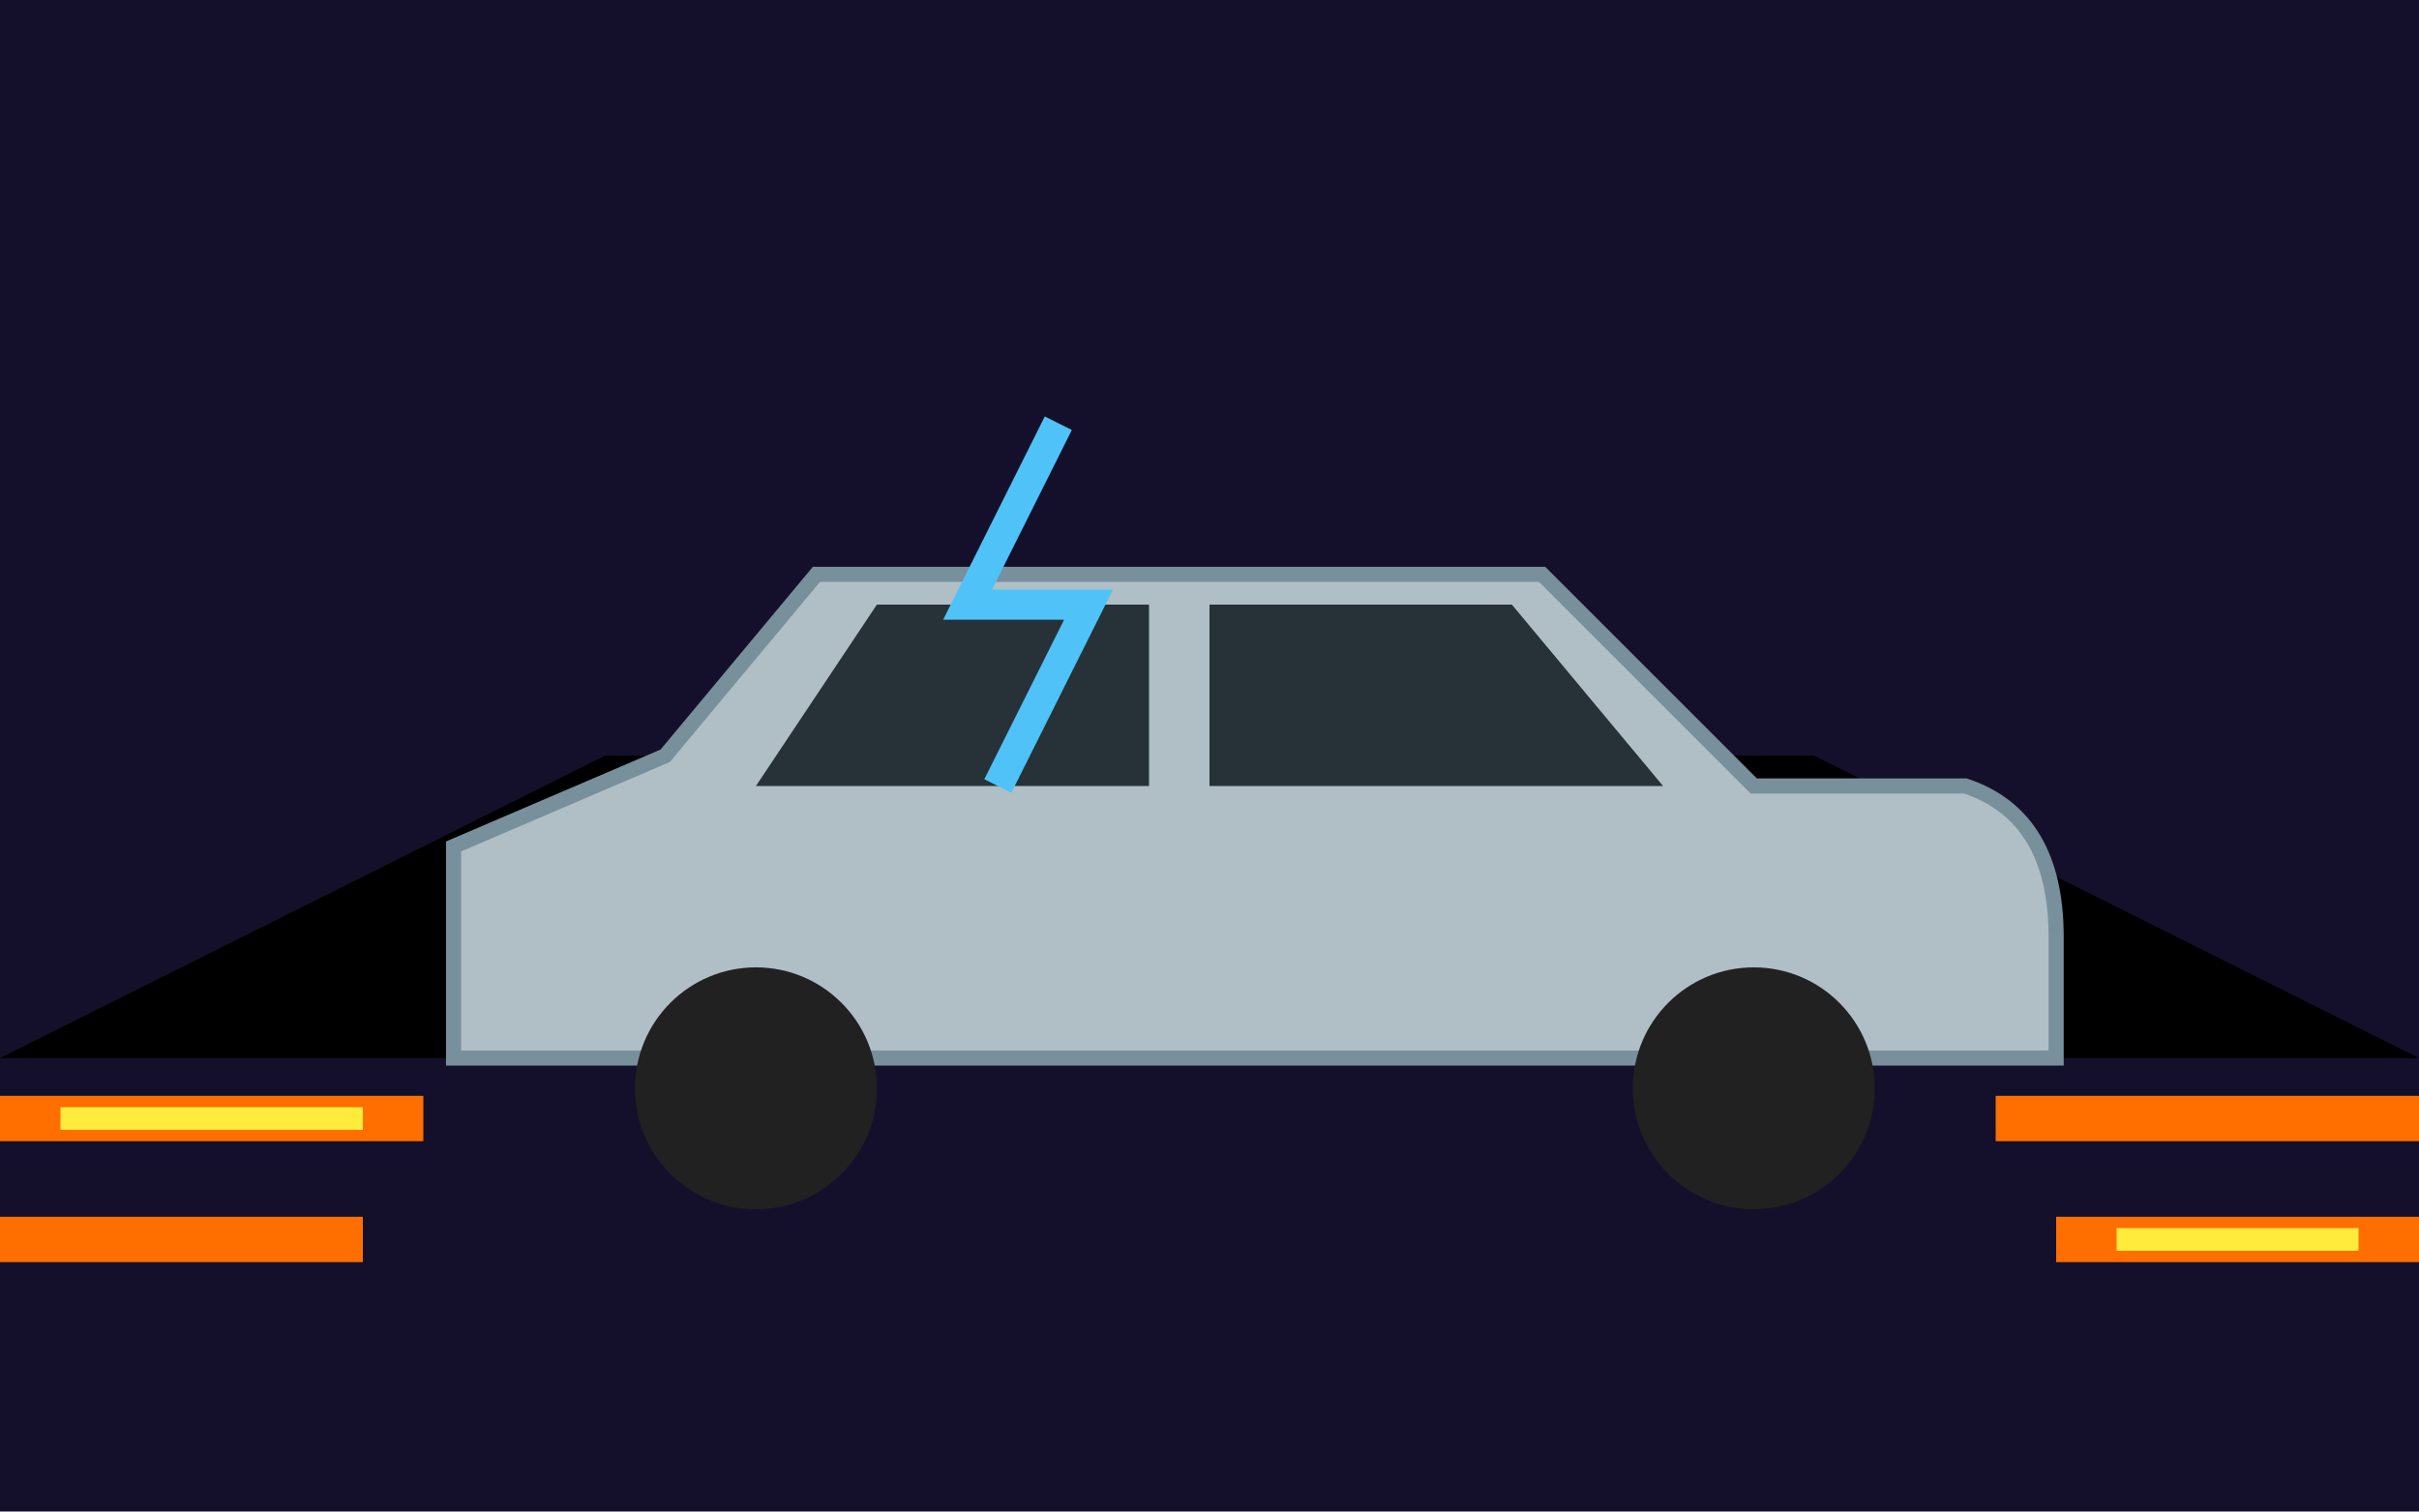
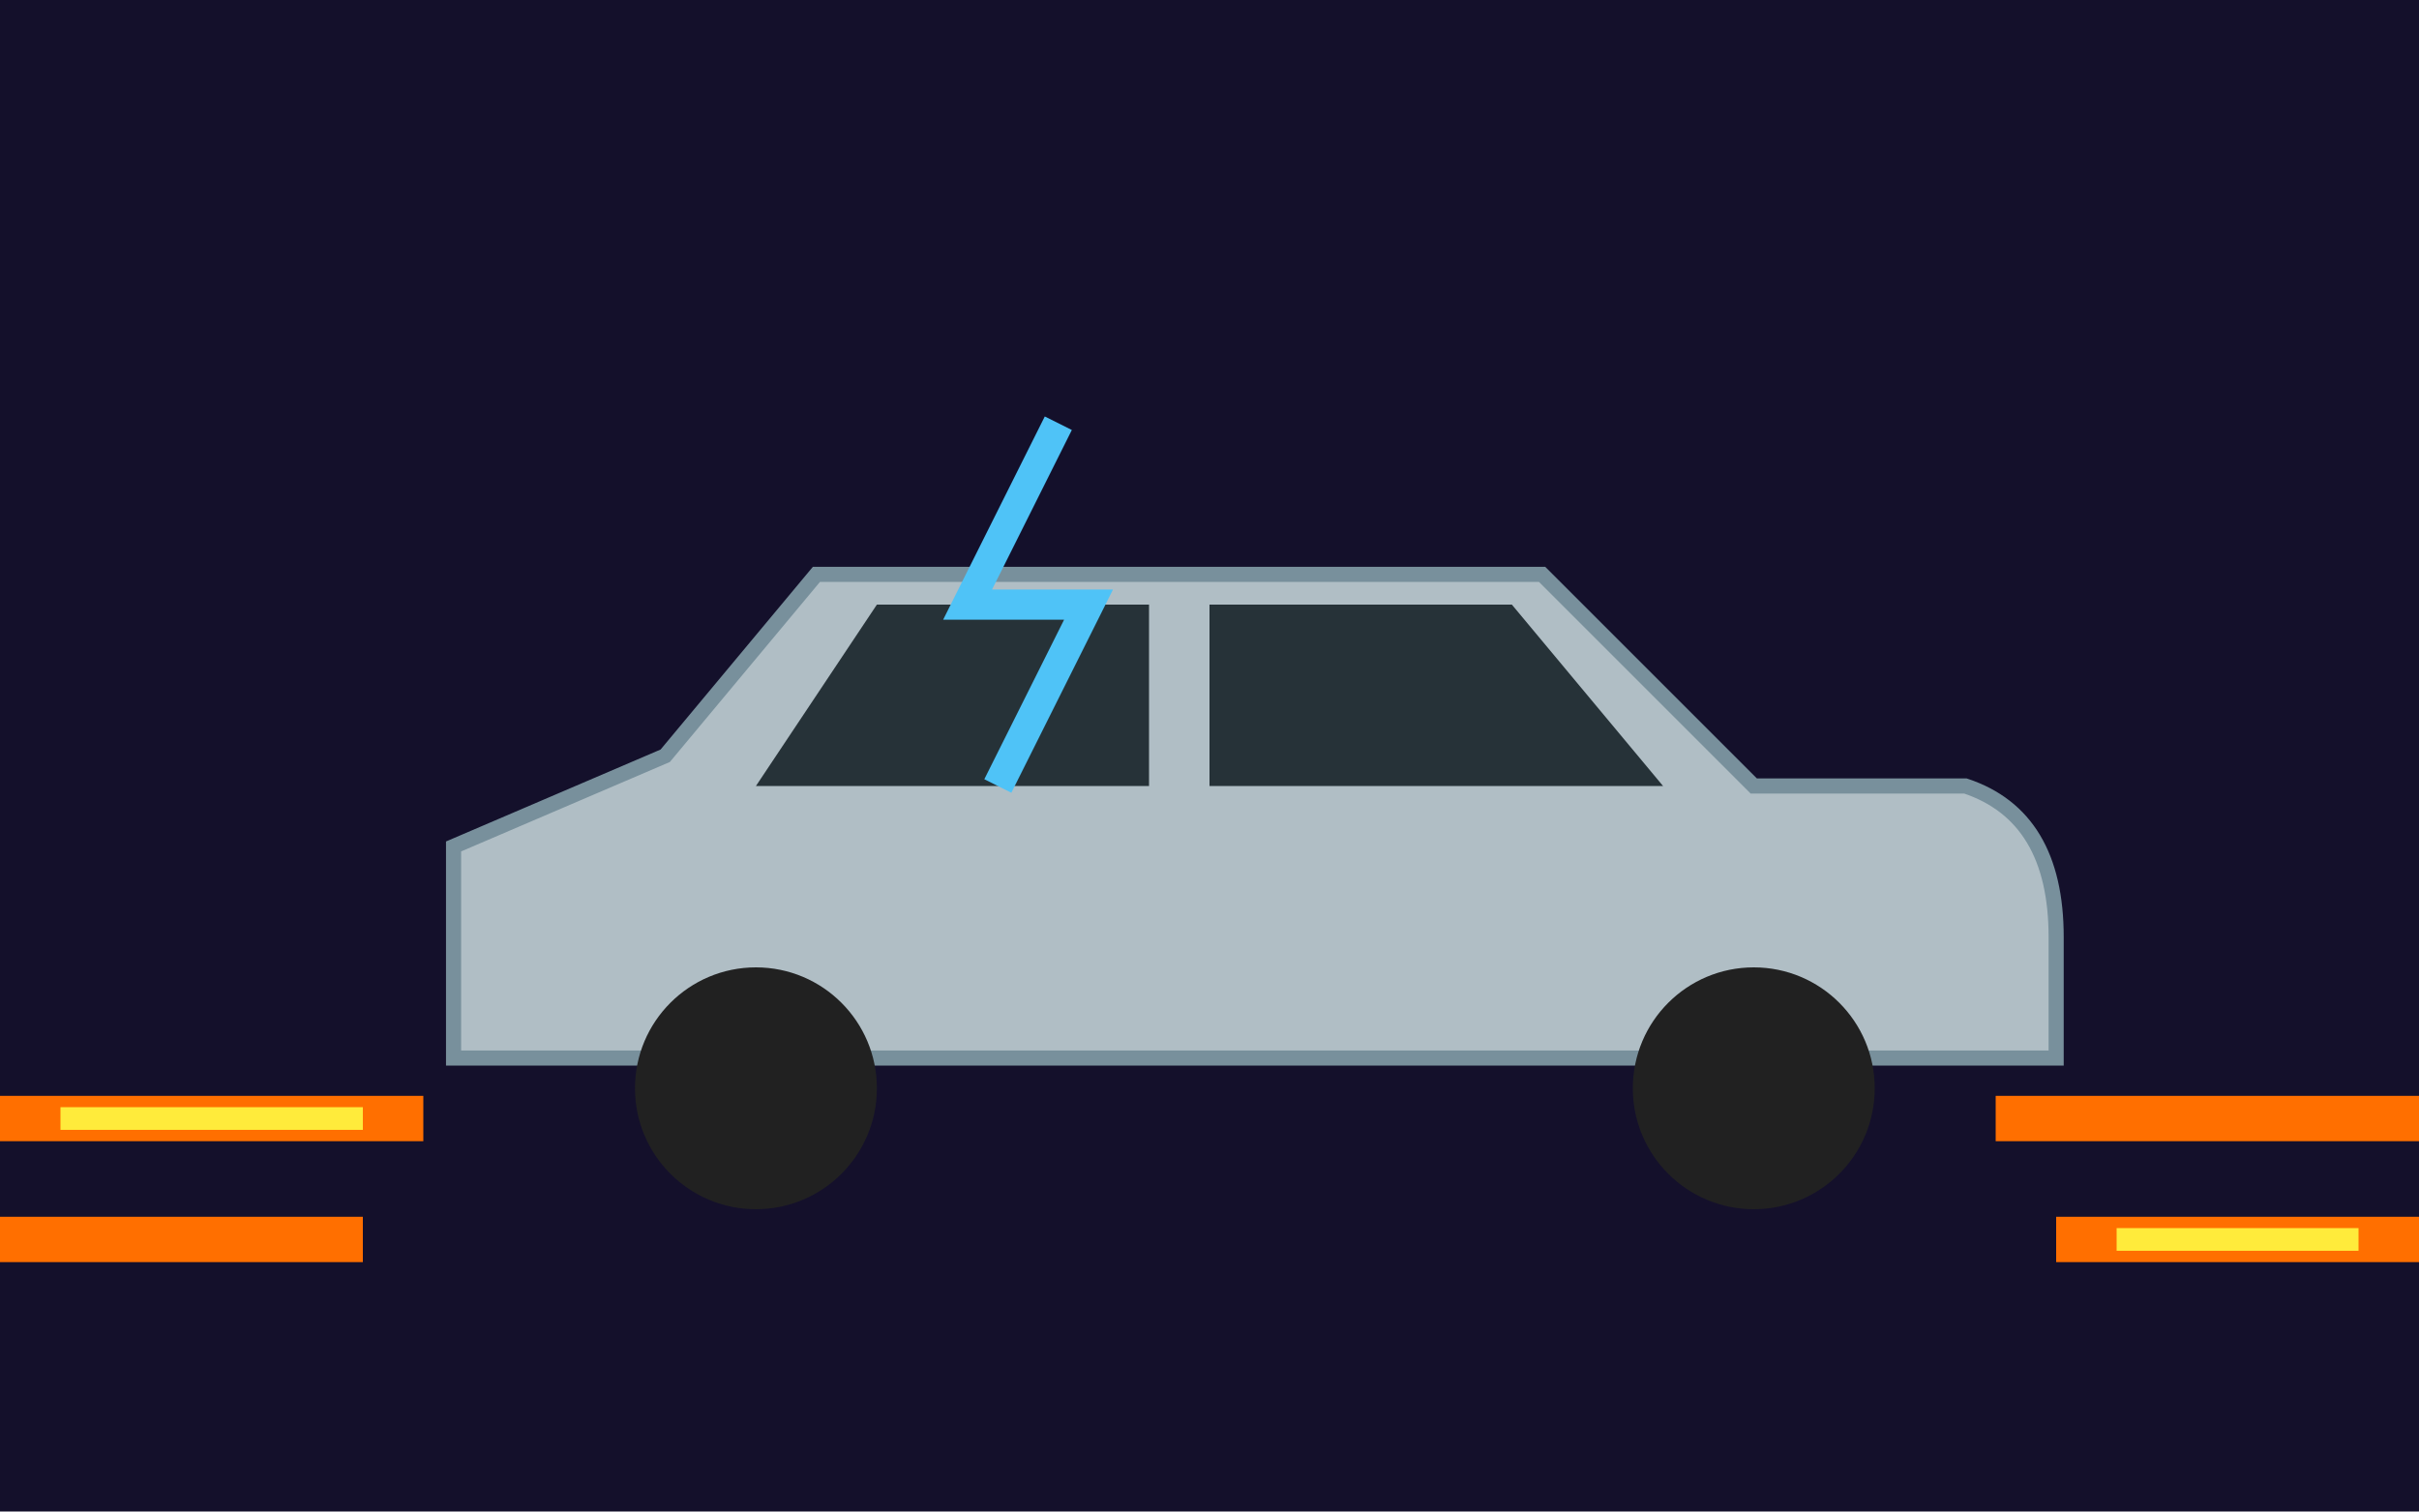
<svg xmlns="http://www.w3.org/2000/svg" viewBox="0 0 160 100">
  <rect width="160" height="100" fill="#14102b" />
-   <path d="M0 70l40-20 80 0 40 20" stroke="#ff6f00" stroke-width="0" />
  <g transform="translate(0 -6)">
    <path d="M30 76V62l14-6 10-12h48l14 14h14q6 2 6 10v8z" fill="#b0bec5" stroke="#78909c" />
    <path d="M58 46h18v12H50zM80 46h20l10 12H80z" fill="#263238" />
    <circle cx="50" cy="78" r="8" fill="#212121" />
    <circle cx="116" cy="78" r="8" fill="#212121" />
  </g>
  <path d="M0 74h28M0 82h24M132 74h28M136 82h24" stroke="#ff6f00" stroke-width="3" />
  <path d="M4 74h20M140 82h16" stroke="#ffeb3b" stroke-width="1.5" />
  <path d="M70 28l-6 12h8l-6 12" stroke="#4fc3f7" stroke-width="2" fill="none" />
</svg>
